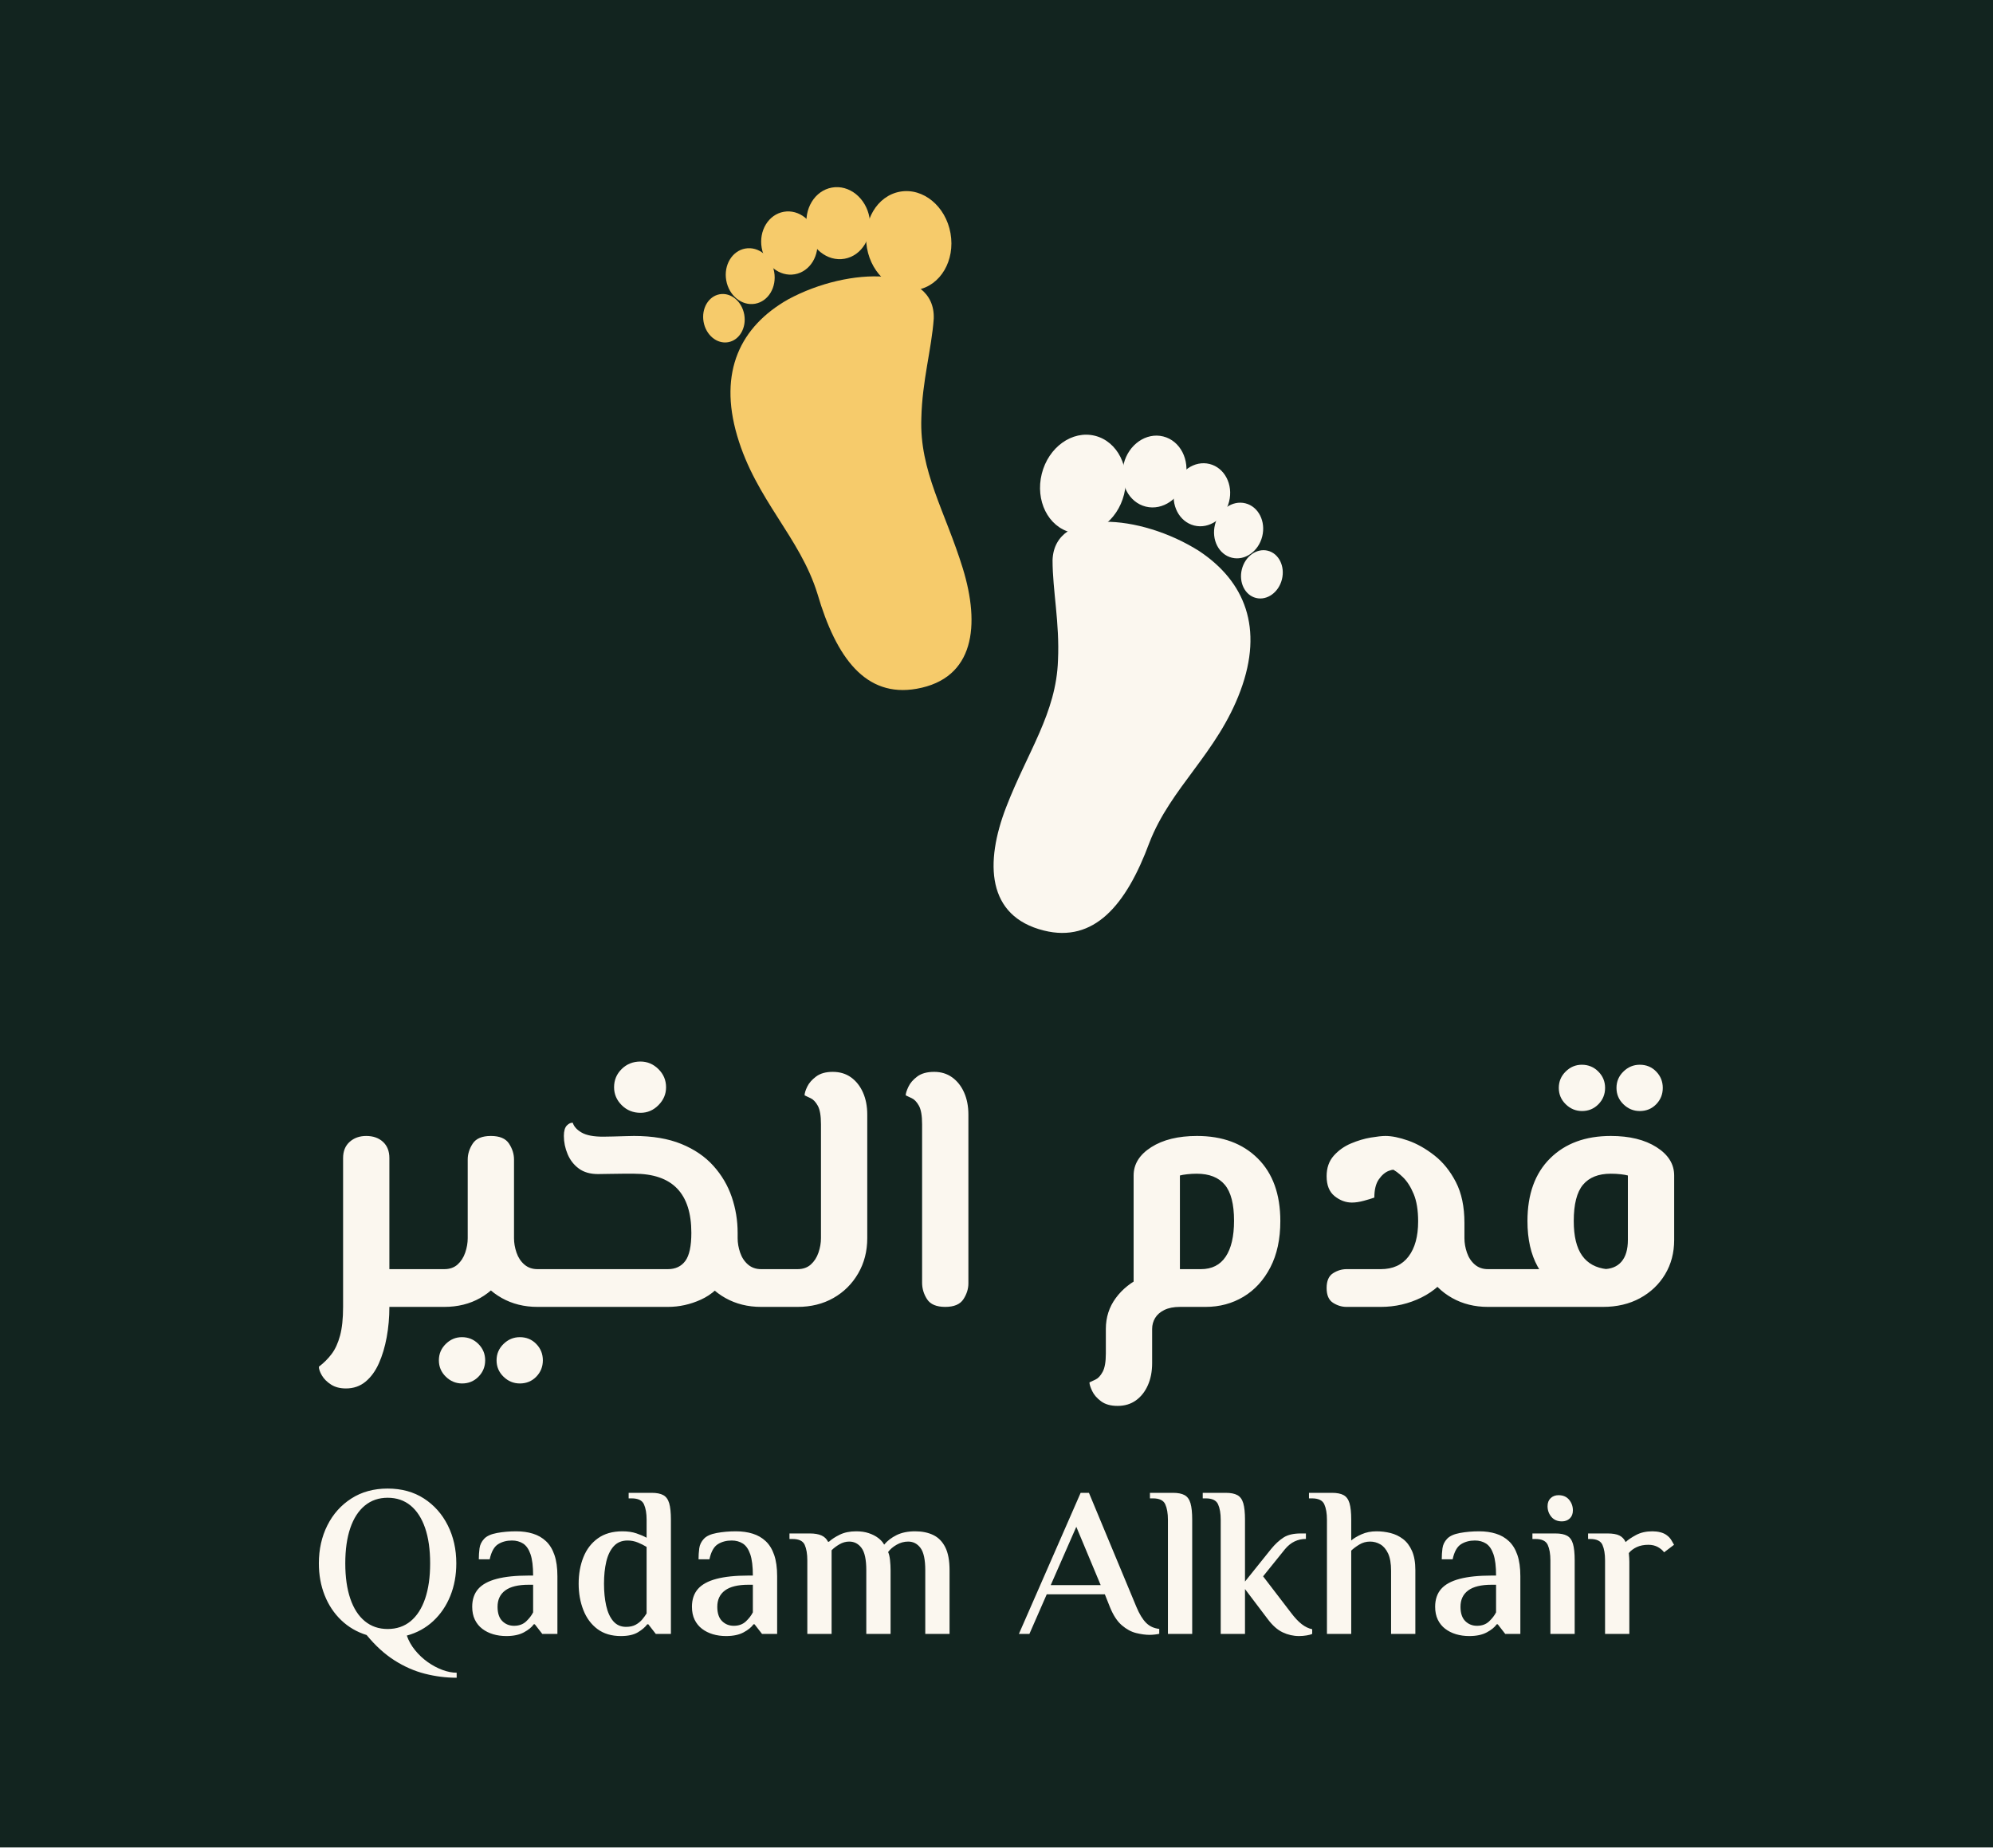
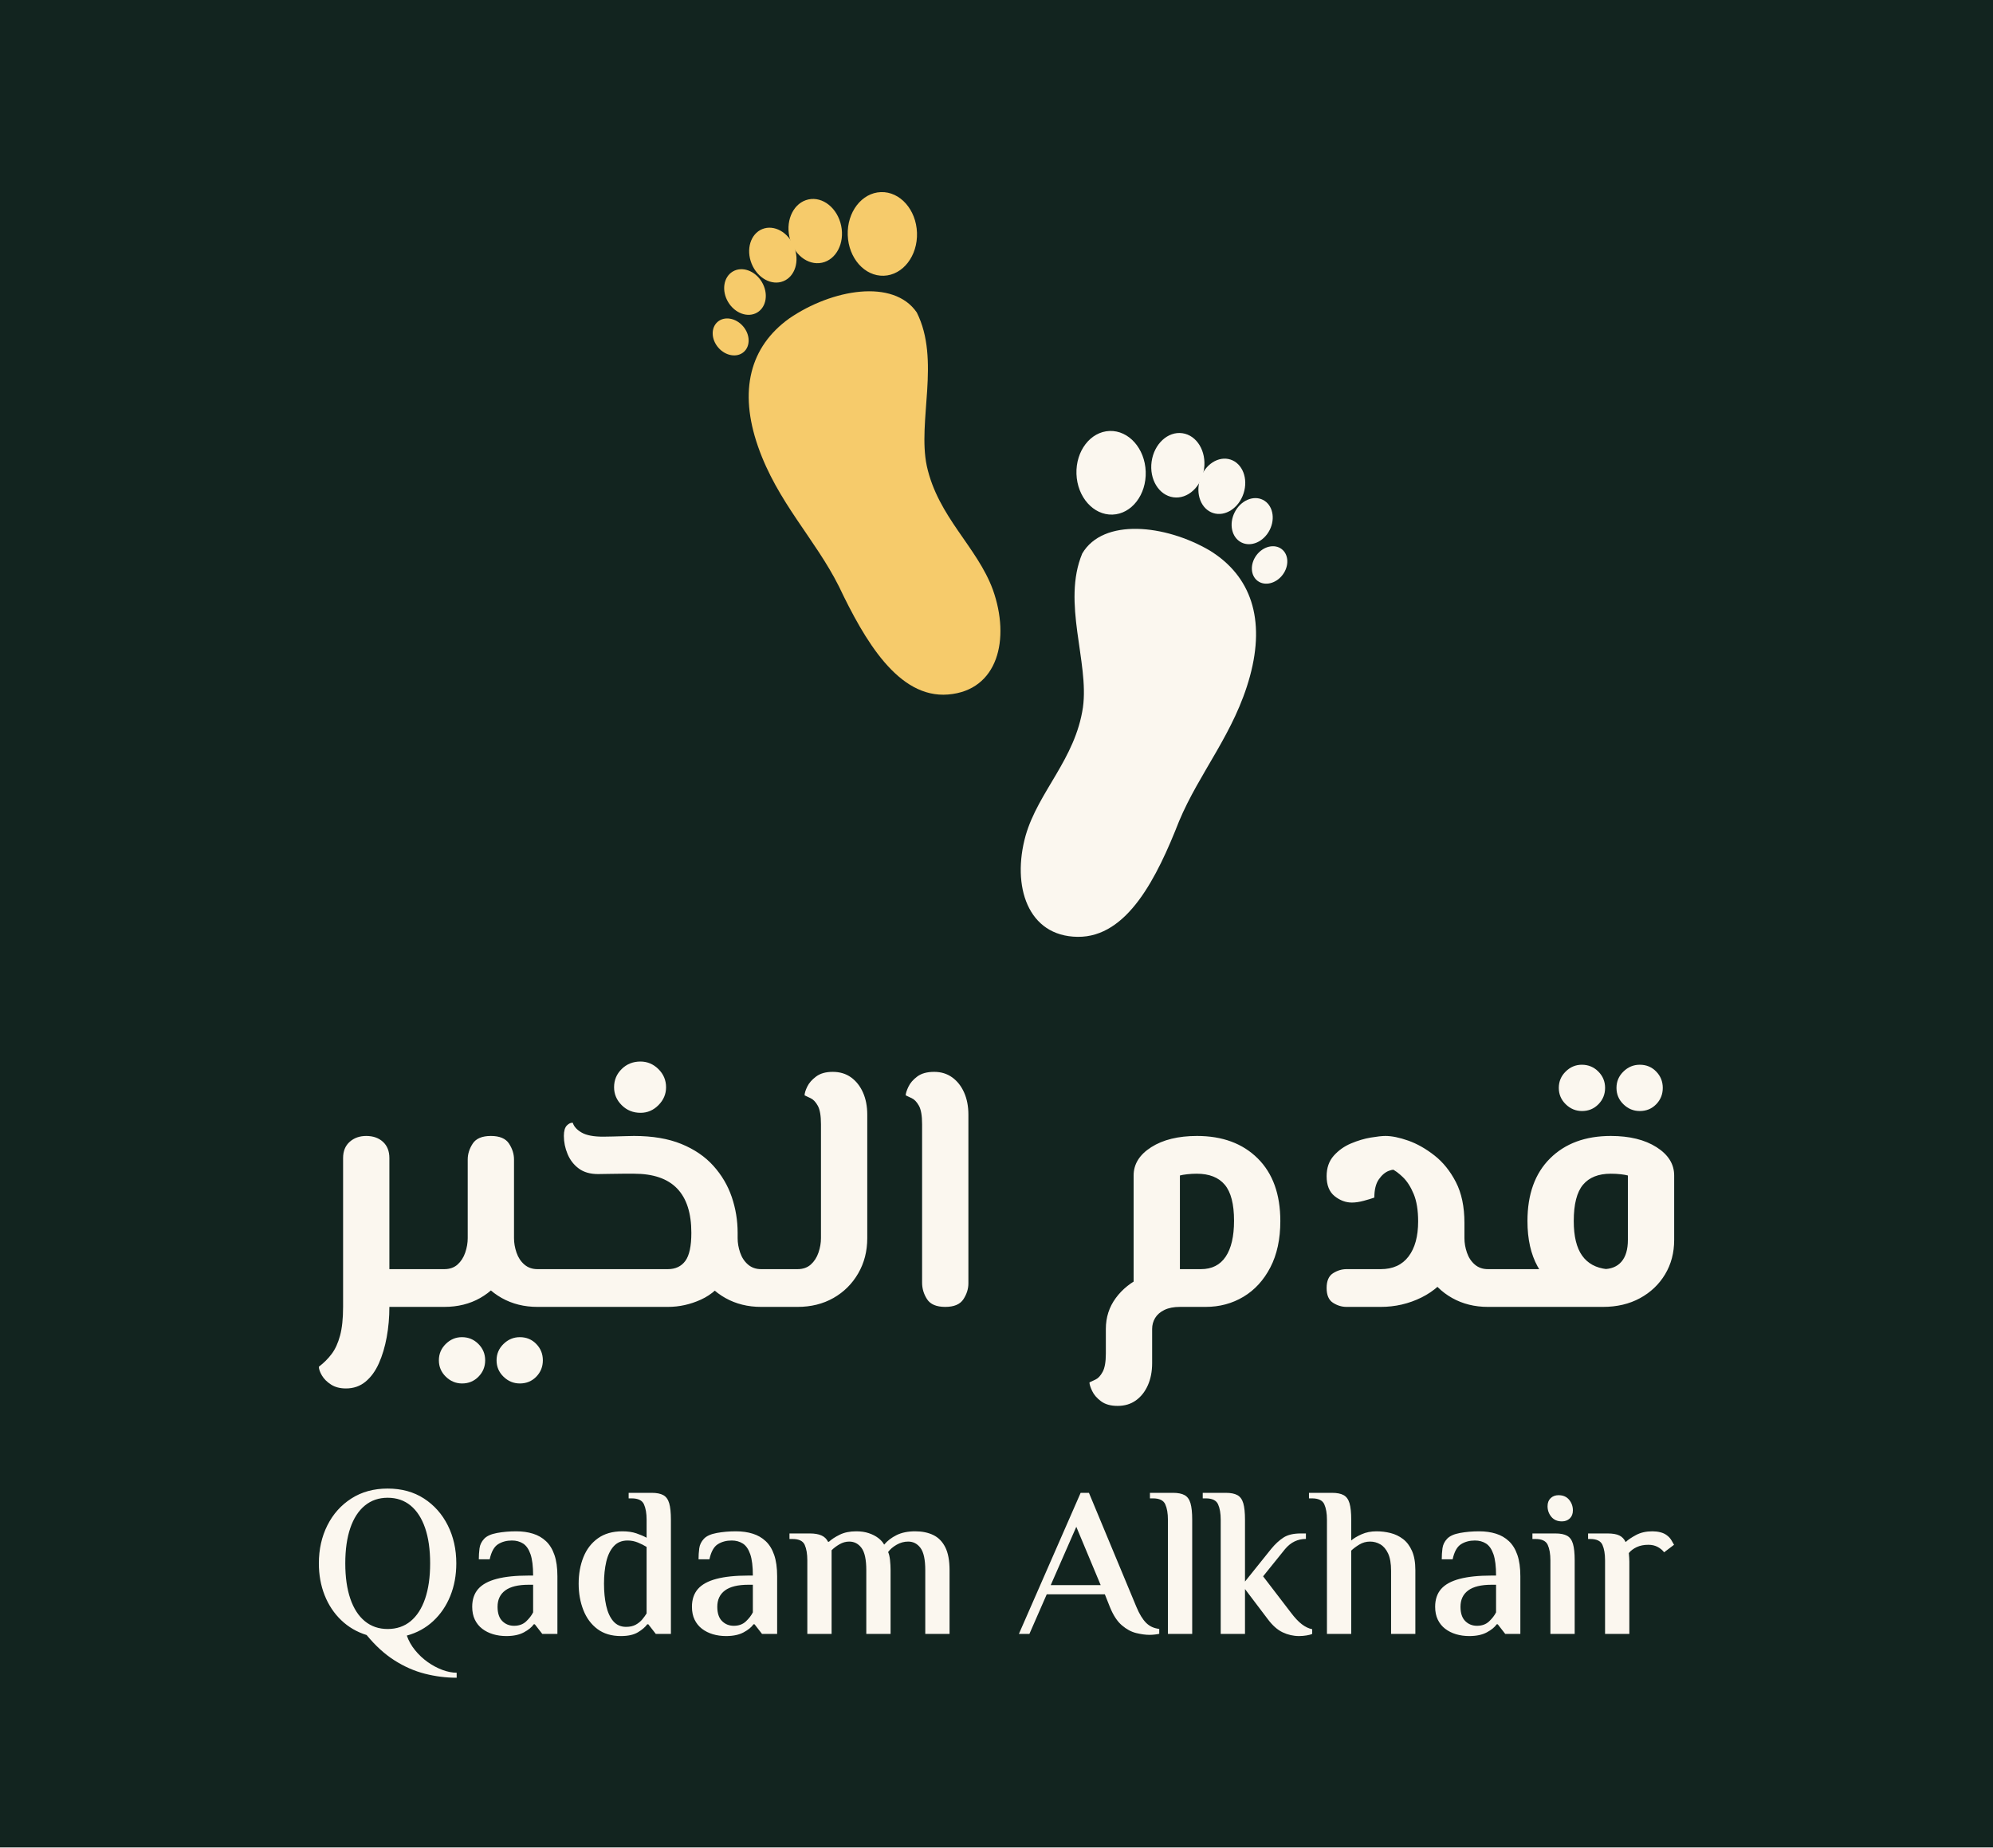
<svg xmlns="http://www.w3.org/2000/svg" viewBox="0 0 520 482" width="520" height="482" role="img">
  <rect width="520" height="482" fill="#12241F" />
-   <g transform="translate(137.06 21.82) scale(1.2338)">
-     <g transform="translate(200 0) scale(-1 1)">
-       <g transform="translate(76 128) rotate(-14) scale(0.78) scale(-1 1)">
-         <path d="M-24,-30 C-27,-44 -4,-48 14,-42 C28,-37 36,-26 34,-8 C32,10 22,22 20,38 C18,56 12,68 -2,68 C-18,68 -22,54 -20,38 C-18,22 -13,10 -16,-4 C-18,-14 -22,-22 -24,-30 Z" fill="#FBF7EF" />
-         <ellipse cx="-21" cy="-52" rx="11.5" ry="13.5" fill="#FBF7EF" />
-         <ellipse cx="-3" cy="-60" rx="8.6" ry="9.8" fill="#FBF7EF" />
-         <ellipse cx="11" cy="-57" rx="7.6" ry="8.6" fill="#FBF7EF" />
-         <ellipse cx="23" cy="-50" rx="6.6" ry="7.6" fill="#FBF7EF" />
-         <ellipse cx="32" cy="-40" rx="5.6" ry="6.6" fill="#FBF7EF" />
-       </g>
-       <g transform="translate(128 76) rotate(10) scale(0.78)">
-         <path d="M-24,-30 C-27,-44 -4,-48 14,-42 C28,-37 36,-26 34,-8 C32,10 22,22 20,38 C18,56 12,68 -2,68 C-18,68 -22,54 -20,38 C-18,22 -13,10 -16,-4 C-18,-14 -22,-22 -24,-30 Z" fill="#F6CB6B" />
-         <ellipse cx="-21" cy="-52" rx="11.5" ry="13.5" fill="#F6CB6B" />
-         <ellipse cx="-3" cy="-60" rx="8.6" ry="9.8" fill="#F6CB6B" />
-         <ellipse cx="11" cy="-57" rx="7.6" ry="8.6" fill="#F6CB6B" />
-         <ellipse cx="23" cy="-50" rx="6.6" ry="7.6" fill="#F6CB6B" />
-         <ellipse cx="32" cy="-40" rx="5.6" ry="6.6" fill="#F6CB6B" />
-       </g>
+   <g transform="translate(145.64 32.33) scale(1.1524)">
+     <g transform="translate(128 128) rotate(12) scale(0.74)">
+       <path d="M-21,-38 C-17,-50 2,-52 17,-47 C31,-42 38,-30 37,-12 C36,6 28,20 25,36 C22,54 17,74 2,77 C-13,80 -21,66 -20,50 C-19,36 -10,24 -11,8 C-12,-6 -24,-22 -21,-38 Z" fill="#FBF7EF" />
+       <ellipse cx="-17.5" cy="-64.0" rx="10.6" ry="12.8" transform="rotate(-14 -17.5 -64.0)" fill="#FBF7EF" />
+       <ellipse cx="2.0" cy="-70.5" rx="8.1" ry="9.9" transform="rotate(-4 2.0 -70.5)" fill="#FBF7EF" />
+       <ellipse cx="16.5" cy="-67.0" rx="7.0" ry="8.6" transform="rotate(6 16.5 -67.0)" fill="#FBF7EF" />
+       <ellipse cx="27.8" cy="-58.5" rx="6.0" ry="7.3" transform="rotate(15 27.8 -58.5)" fill="#FBF7EF" />
+       <ellipse cx="35.8" cy="-46.5" rx="5.0" ry="6.1" transform="rotate(25 35.8 -46.5)" fill="#FBF7EF" />
+     </g>
+     <g transform="translate(74 74) rotate(-16) scale(0.74) scale(-1 1)">
+       <path d="M-21,-38 C-17,-50 2,-52 17,-47 C31,-42 38,-30 37,-12 C36,6 28,20 25,36 C22,54 17,74 2,77 C-13,80 -21,66 -20,50 C-19,36 -10,24 -11,8 C-12,-6 -24,-22 -21,-38 Z" fill="#F6CB6B" />
+       <ellipse cx="-17.5" cy="-64.0" rx="10.6" ry="12.8" transform="rotate(-14 -17.5 -64.0)" fill="#F6CB6B" />
+       <ellipse cx="2.0" cy="-70.5" rx="8.1" ry="9.9" transform="rotate(-4 2.0 -70.5)" fill="#F6CB6B" />
+       <ellipse cx="16.5" cy="-67.0" rx="7.0" ry="8.6" transform="rotate(6 16.5 -67.0)" fill="#F6CB6B" />
+       <ellipse cx="27.8" cy="-58.5" rx="6.0" ry="7.3" transform="rotate(15 27.8 -58.5)" fill="#F6CB6B" />
+       <ellipse cx="35.8" cy="-46.5" rx="5.0" ry="6.1" transform="rotate(25 35.8 -46.5)" fill="#F6CB6B" />
    </g>
  </g>
  <g transform="translate(81.34 340.97) scale(0.9291)">
    <path d="M21.80 0.00V-10.60H32.10V0.00Z M9.60 22.90Q7.10 22.90 5.40 21.80Q3.70 20.70 2.85 19.25Q2.00 17.80 2.00 16.80Q4.10 15.20 5.60 13.20Q7.10 11.20 7.95 8.05Q8.80 4.90 8.80 0.00V-41.80Q8.80 -44.70 10.65 -46.35Q12.50 -48.00 15.30 -48.00Q18.20 -48.00 20.00 -46.35Q21.80 -44.70 21.80 -41.80V0.00Q21.80 4.40 21.05 8.50Q20.30 12.60 18.85 15.85Q17.40 19.10 15.10 21.00Q12.80 22.90 9.60 22.90Z M32.10 0.00V-10.60Q33.20 -10.60 33.65 -9.15Q34.10 -7.70 34.10 -5.30Q34.10 -2.90 33.65 -1.45Q33.20 0.00 32.10 0.00Z M32.10 0.00V-10.60H37.20Q39.50 -10.60 40.95 -11.90Q42.40 -13.20 43.10 -15.25Q43.80 -17.30 43.80 -19.30V-41.40Q43.80 -43.70 45.20 -45.85Q46.60 -48.00 50.30 -48.00Q54.00 -48.00 55.40 -45.85Q56.80 -43.70 56.80 -41.40V-19.30Q56.80 -13.80 54.25 -9.40Q51.70 -5.00 47.30 -2.50Q42.90 0.00 37.20 0.00Z M63.40 0.00Q57.80 0.00 53.35 -2.50Q48.90 -5.00 46.35 -9.40Q43.80 -13.80 43.80 -19.30H56.80Q56.80 -17.30 57.50 -15.25Q58.20 -13.20 59.70 -11.90Q61.20 -10.60 63.40 -10.60H68.50V0.00Z M68.50 0.00V-10.60Q69.60 -10.60 70.05 -9.15Q70.50 -7.70 70.50 -5.30Q70.50 -2.90 70.05 -1.45Q69.60 0.00 68.50 0.00Z M32.10 0.00Q31.10 0.00 30.60 -1.45Q30.10 -2.90 30.10 -5.30Q30.10 -7.70 30.60 -9.15Q31.10 -10.60 32.10 -10.60Z M58.44 21.50Q55.80 21.50 53.85 19.60Q51.90 17.70 51.90 15.00Q51.90 12.31 53.85 10.41Q55.80 8.50 58.44 8.50Q61.20 8.50 63.05 10.41Q64.90 12.31 64.90 15.00Q64.90 17.70 63.05 19.60Q61.20 21.50 58.44 21.50Z M42.22 21.50Q39.60 21.50 37.65 19.60Q35.70 17.70 35.70 15.00Q35.70 12.31 37.63 10.41Q39.56 8.50 42.17 8.50Q44.90 8.50 46.80 10.41Q48.70 12.31 48.70 15.00Q48.70 17.70 46.82 19.60Q44.95 21.50 42.22 21.50Z M126.20 0.00Q120.60 0.00 116.15 -2.50Q111.70 -5.00 109.15 -9.40Q106.60 -13.80 106.60 -19.30V-20.90H119.60V-19.30Q119.60 -17.30 120.30 -15.25Q121.00 -13.20 122.50 -11.90Q124.00 -10.60 126.20 -10.60H131.30V0.00Z M68.50 0.00V-10.60H100.00Q103.20 -10.60 104.90 -12.90Q106.60 -15.20 106.60 -20.80Q106.60 -29.10 102.60 -33.25Q98.60 -37.40 90.50 -37.40Q89.30 -37.40 87.40 -37.40Q85.50 -37.40 83.60 -37.35Q81.70 -37.30 80.40 -37.30Q77.10 -37.30 75.00 -38.85Q72.90 -40.40 71.85 -42.90Q70.80 -45.40 70.80 -48.00Q70.80 -50.10 71.65 -50.95Q72.50 -51.80 73.30 -51.70Q73.80 -50.10 75.80 -48.95Q77.80 -47.80 81.80 -47.80Q82.80 -47.80 84.60 -47.85Q86.40 -47.90 88.15 -47.95Q89.90 -48.00 90.50 -48.00Q98.30 -48.00 103.80 -45.75Q109.30 -43.50 112.80 -39.60Q116.30 -35.70 117.95 -30.85Q119.60 -26.00 119.60 -20.80Q119.60 -13.30 116.70 -8.70Q113.80 -4.10 109.30 -2.05Q104.80 0.00 100.00 0.00Z M68.50 0.00Q67.50 0.00 67.00 -1.45Q66.50 -2.90 66.50 -5.30Q66.50 -7.70 67.00 -9.15Q67.50 -10.60 68.50 -10.60Z M131.30 0.00V-10.60Q132.40 -10.60 132.85 -9.15Q133.30 -7.70 133.30 -5.30Q133.30 -2.90 132.85 -1.45Q132.40 0.00 131.30 0.00Z M92.34 -54.50Q89.20 -54.50 87.05 -56.64Q84.90 -58.78 84.90 -61.68Q84.90 -64.70 87.04 -66.80Q89.17 -68.90 92.31 -68.90Q95.20 -68.90 97.35 -66.78Q99.50 -64.66 99.50 -61.67Q99.50 -58.80 97.36 -56.65Q95.23 -54.50 92.34 -54.50Z M131.30 0.00V-10.60H136.40Q138.70 -10.60 140.15 -11.90Q141.60 -13.20 142.30 -15.25Q143.00 -17.30 143.00 -19.30V-51.30Q143.00 -54.90 142.10 -56.50Q141.20 -58.10 140.10 -58.60Q139.00 -59.10 138.40 -59.40Q138.40 -60.30 139.15 -61.85Q139.90 -63.40 141.65 -64.70Q143.40 -66.00 146.30 -66.00Q149.30 -66.00 151.45 -64.45Q153.60 -62.90 154.80 -60.20Q156.00 -57.50 156.00 -54.00V-19.30Q156.00 -13.80 153.45 -9.40Q150.90 -5.00 146.50 -2.50Q142.10 0.00 136.40 0.00Z M131.30 0.00Q130.30 0.00 129.80 -1.45Q129.30 -2.90 129.30 -5.30Q129.30 -7.70 129.80 -9.15Q130.30 -10.60 131.30 -10.60Z M177.90 0.00Q174.20 0.00 172.80 -2.15Q171.40 -4.30 171.40 -6.80V-51.30Q171.40 -54.90 170.50 -56.50Q169.60 -58.10 168.50 -58.60Q167.40 -59.10 166.80 -59.40Q166.80 -60.20 167.55 -61.80Q168.30 -63.40 170.05 -64.70Q171.80 -66.00 174.80 -66.00Q177.70 -66.00 179.85 -64.45Q182.00 -62.90 183.20 -60.20Q184.40 -57.50 184.40 -54.00V-6.60Q184.40 -4.30 183.00 -2.15Q181.60 0.00 177.90 0.00Z M226.30 27.80Q223.40 27.80 221.65 26.50Q219.90 25.20 219.15 23.60Q218.40 22.00 218.40 21.20Q219.00 20.90 220.10 20.40Q221.20 19.90 222.10 18.25Q223.00 16.60 223.00 13.10V6.20Q223.00 1.30 225.80 -2.50Q228.60 -6.30 233.30 -8.45Q238.00 -10.60 243.80 -10.60H249.70Q254.30 -10.60 256.65 -14.10Q259.00 -17.60 259.00 -24.20Q259.00 -31.20 256.40 -34.30Q253.80 -37.40 248.50 -37.40Q247.20 -37.40 245.85 -37.25Q244.50 -37.10 243.80 -36.90V0.00H230.80V-36.90Q230.80 -41.70 235.75 -44.85Q240.70 -48.00 248.60 -48.00Q259.30 -48.00 265.65 -41.70Q272.00 -35.40 272.00 -24.10Q272.00 -16.50 269.20 -11.10Q266.40 -5.70 261.65 -2.85Q256.90 0.00 251.00 0.00H243.80Q241.20 0.00 239.45 0.85Q237.70 1.70 236.85 3.10Q236.00 4.50 236.00 6.20V15.80Q236.00 19.30 234.80 22.00Q233.60 24.70 231.45 26.25Q229.30 27.80 226.30 27.80Z M330.30 0.00Q324.70 0.00 320.25 -2.50Q315.80 -5.00 313.25 -9.40Q310.70 -13.80 310.70 -19.30V-23.70H323.70V-19.30Q323.70 -17.30 324.40 -15.25Q325.10 -13.20 326.60 -11.90Q328.10 -10.60 330.30 -10.60H335.40V0.00Z M290.60 0.00Q288.60 0.00 286.80 -1.15Q285.00 -2.30 285.00 -5.30Q285.00 -8.30 286.80 -9.45Q288.60 -10.60 290.60 -10.60H300.20Q305.30 -10.60 308.00 -14.15Q310.70 -17.70 310.70 -24.00Q310.70 -28.70 309.45 -31.70Q308.20 -34.70 306.45 -36.40Q304.70 -38.10 303.20 -38.80L305.00 -38.40Q304.00 -38.80 302.45 -38.20Q300.90 -37.60 299.65 -35.80Q298.40 -34.00 298.40 -30.70Q297.30 -30.30 295.45 -29.80Q293.60 -29.30 292.10 -29.30Q289.50 -29.30 287.25 -31.10Q285.00 -32.90 285.00 -36.70Q285.00 -40.20 287.00 -42.45Q289.00 -44.70 291.85 -45.90Q294.70 -47.10 297.40 -47.55Q300.10 -48.00 301.50 -48.00Q304.20 -48.00 307.90 -46.70Q311.60 -45.40 315.25 -42.55Q318.90 -39.70 321.30 -35.05Q323.70 -30.40 323.70 -23.60Q323.70 -15.80 320.35 -10.55Q317.00 -5.30 311.65 -2.65Q306.30 0.00 300.20 0.00Z M335.40 0.00V-10.60Q336.50 -10.60 336.95 -9.15Q337.40 -7.70 337.40 -5.30Q337.40 -2.90 336.95 -1.45Q336.50 0.00 335.40 0.00Z M335.40 0.00V-10.60H362.60Q366.00 -10.60 367.80 -12.70Q369.60 -14.80 369.60 -18.80V-36.90Q368.90 -37.10 367.60 -37.25Q366.30 -37.40 364.80 -37.40Q359.60 -37.40 357.00 -34.30Q354.40 -31.20 354.40 -24.10Q354.40 -17.70 356.75 -14.40Q359.10 -11.10 363.70 -10.60L362.40 -0.10Q356.60 -0.70 351.85 -3.45Q347.10 -6.20 344.25 -11.35Q341.40 -16.50 341.40 -24.10Q341.40 -35.40 347.75 -41.70Q354.10 -48.00 364.80 -48.00Q372.70 -48.00 377.65 -44.85Q382.60 -41.70 382.60 -36.90V-18.80Q382.60 -13.40 380.05 -9.15Q377.50 -4.90 373.00 -2.45Q368.50 0.00 362.60 0.00Z M335.40 0.00Q334.40 0.00 333.90 -1.45Q333.40 -2.90 333.40 -5.30Q333.40 -7.70 333.90 -9.15Q334.40 -10.60 335.40 -10.60Z M372.94 -55.00Q370.30 -55.00 368.35 -56.90Q366.40 -58.80 366.40 -61.50Q366.40 -64.19 368.35 -66.09Q370.30 -68.00 372.94 -68.00Q375.70 -68.00 377.55 -66.09Q379.40 -64.19 379.40 -61.50Q379.40 -58.80 377.55 -56.90Q375.70 -55.00 372.94 -55.00Z M356.72 -55.00Q354.10 -55.00 352.15 -56.90Q350.20 -58.80 350.20 -61.50Q350.20 -64.19 352.13 -66.09Q354.06 -68.00 356.67 -68.00Q359.40 -68.00 361.30 -66.09Q363.20 -64.19 363.20 -61.50Q363.20 -58.80 361.32 -56.90Q359.45 -55.00 356.72 -55.00Z" fill="#FBF7EF" />
  </g>
  <g transform="translate(80.87 426.29) scale(0.5577)">
    <path d="M68.64 20.50Q61.17 20.50 53.80 18.63Q46.44 16.76 39.55 12.38Q32.66 8.00 26.52 0.52Q19.66 -1.60 14.63 -6.42Q9.59 -11.24 6.88 -18.07Q4.17 -24.90 4.17 -33.00Q4.17 -42.86 8.15 -50.78Q12.12 -58.70 19.37 -63.35Q26.61 -68.00 36.35 -68.00Q46.14 -68.00 53.33 -63.35Q60.52 -58.70 64.49 -50.78Q68.47 -42.86 68.47 -33.00Q68.47 -24.70 65.66 -17.76Q62.85 -10.82 57.66 -6.00Q52.48 -1.18 45.32 0.78Q46.58 4.42 49.17 7.61Q51.76 10.80 55.07 13.15Q58.38 15.50 61.94 16.83Q65.50 18.15 68.64 18.15Z M36.35 -2.30Q42.65 -2.30 47.09 -5.95Q51.52 -9.60 53.88 -16.49Q56.23 -23.38 56.23 -33.00Q56.23 -42.68 53.88 -49.54Q51.52 -56.40 47.09 -60.05Q42.65 -63.70 36.35 -63.70Q30.14 -63.70 25.69 -60.05Q21.23 -56.40 18.88 -49.54Q16.53 -42.68 16.53 -33.00Q16.53 -23.38 18.88 -16.49Q21.23 -9.60 25.69 -5.95Q30.14 -2.30 36.35 -2.30Z M91.89 1.00Q88.55 1.00 85.68 0.14Q82.82 -0.71 80.61 -2.40Q78.40 -4.09 77.15 -6.67Q75.91 -9.25 75.91 -12.70Q75.91 -17.79 78.69 -21.00Q81.48 -24.20 87.36 -25.75Q93.23 -27.30 102.30 -27.30H104.41Q104.41 -33.70 103.19 -37.27Q101.96 -40.83 99.73 -42.27Q97.50 -43.70 94.50 -43.70Q90.77 -43.70 88.01 -41.96Q85.25 -40.22 84.09 -34.91H79.00Q79.00 -37.51 79.33 -40.03Q79.66 -42.54 81.50 -44.50Q83.34 -46.46 87.55 -47.23Q91.76 -48.00 96.50 -48.00Q100.79 -48.00 104.32 -46.90Q107.85 -45.81 110.42 -43.39Q112.99 -40.98 114.38 -36.95Q115.77 -32.91 115.77 -27.00V0.00H108.70L105.20 -4.50H104.70Q103.32 -2.48 100.10 -0.74Q96.88 1.00 91.89 1.00Z M95.50 -3.80Q98.96 -3.80 101.14 -5.85Q103.32 -7.91 104.41 -10.09V-23.00H102.30Q94.97 -23.00 91.37 -20.34Q87.77 -17.68 87.77 -12.70Q87.77 -8.22 89.99 -6.01Q92.21 -3.80 95.50 -3.80Z M145.48 1.00Q138.89 1.00 134.51 -2.27Q130.12 -5.54 127.92 -11.14Q125.71 -16.74 125.71 -23.50Q125.71 -30.36 127.94 -35.91Q130.16 -41.46 134.72 -44.73Q139.27 -48.00 146.19 -48.00Q149.91 -48.00 152.71 -47.05Q155.50 -46.10 157.50 -45.00V-53.41Q157.50 -57.91 156.25 -60.66Q155.00 -63.41 150.50 -63.41H149.10V-66.00H159.87Q163.37 -66.00 165.32 -64.92Q167.27 -63.85 168.07 -61.13Q168.87 -58.41 168.87 -53.41V0.00H161.80L158.30 -4.50H157.80Q156.38 -2.54 153.45 -0.77Q150.52 1.00 145.48 1.00Z M147.89 -3.30Q150.58 -3.30 152.42 -4.31Q154.26 -5.33 155.48 -6.80Q156.70 -8.27 157.50 -9.59V-40.70Q155.74 -41.80 153.43 -42.75Q151.13 -43.70 148.60 -43.70Q144.57 -43.70 142.14 -41.04Q139.72 -38.38 138.64 -33.84Q137.57 -29.30 137.57 -23.50Q137.57 -17.80 138.59 -13.21Q139.62 -8.62 141.90 -5.96Q144.19 -3.30 147.89 -3.30Z M194.69 1.00Q191.35 1.00 188.48 0.14Q185.62 -0.71 183.41 -2.40Q181.20 -4.09 179.95 -6.67Q178.71 -9.25 178.71 -12.70Q178.71 -17.79 181.49 -21.00Q184.28 -24.20 190.16 -25.75Q196.03 -27.30 205.10 -27.30H207.21Q207.21 -33.70 205.99 -37.27Q204.76 -40.83 202.53 -42.27Q200.30 -43.70 197.30 -43.70Q193.57 -43.70 190.81 -41.96Q188.05 -40.22 186.89 -34.91H181.80Q181.80 -37.51 182.13 -40.03Q182.46 -42.54 184.30 -44.50Q186.14 -46.46 190.35 -47.23Q194.56 -48.00 199.30 -48.00Q203.59 -48.00 207.12 -46.90Q210.65 -45.81 213.22 -43.39Q215.79 -40.98 217.18 -36.95Q218.57 -32.91 218.57 -27.00V0.00H211.50L208.00 -4.50H207.50Q206.12 -2.48 202.90 -0.74Q199.68 1.00 194.69 1.00Z M198.30 -3.80Q201.76 -3.80 203.94 -5.85Q206.12 -7.91 207.21 -10.09V-23.00H205.10Q197.77 -23.00 194.17 -20.34Q190.57 -17.68 190.57 -12.70Q190.57 -8.22 192.79 -6.01Q195.01 -3.80 198.30 -3.80Z M232.69 0.00V-34.41Q232.69 -38.91 231.47 -41.66Q230.25 -44.41 225.75 -44.41H224.34V-47.00H233.87Q237.20 -47.00 239.29 -46.07Q241.39 -45.14 242.37 -43.12H242.81Q244.65 -44.84 247.86 -46.42Q251.07 -48.00 255.57 -48.00Q258.88 -48.00 261.45 -47.13Q264.03 -46.27 265.88 -44.86Q267.73 -43.45 268.63 -41.77Q270.88 -44.46 274.45 -46.23Q278.02 -48.00 283.16 -48.00Q288.02 -48.00 291.62 -46.26Q295.21 -44.53 297.22 -40.56Q299.23 -36.59 299.23 -29.76V0.00H287.87V-29.82Q287.87 -37.20 285.65 -40.20Q283.43 -43.20 279.87 -43.20Q277.03 -43.20 274.43 -41.70Q271.83 -40.19 270.49 -38.30Q271.12 -36.96 271.38 -34.56Q271.64 -32.15 271.64 -29.76V0.00H260.28V-29.82Q260.28 -37.20 258.06 -40.20Q255.84 -43.20 252.28 -43.20Q249.93 -43.20 247.73 -41.93Q245.53 -40.65 244.05 -39.14V0.00Z M392.85 0.44Q390.00 0.44 386.54 -0.41Q383.07 -1.26 379.83 -4.04Q376.58 -6.82 374.26 -12.56L371.88 -18.53H344.70L336.59 0.00H331.67L360.56 -66.00H364.44L386.68 -12.56Q388.73 -7.67 391.16 -5.21Q393.60 -2.75 397.33 -2.35V-0.06Q396.53 0.14 395.24 0.29Q393.95 0.44 392.85 0.44Z M346.56 -22.82H369.94L358.53 -50.11Z M401.39 0.00V-53.41Q401.39 -57.91 400.14 -60.66Q398.89 -63.41 394.39 -63.41H392.98V-66.00H403.75Q407.25 -66.00 409.20 -64.92Q411.15 -63.85 411.95 -61.13Q412.75 -58.41 412.75 -53.41V0.00Z M462.77 1.00Q458.74 1.00 455.06 -0.75Q451.38 -2.50 448.04 -7.00L437.45 -20.99V0.00H426.09V-53.41Q426.09 -57.91 424.84 -60.66Q423.59 -63.41 419.09 -63.41H417.68V-66.00H428.45Q431.95 -66.00 433.90 -64.92Q435.85 -63.85 436.65 -61.13Q437.45 -58.41 437.45 -53.41V-24.50L449.72 -39.79Q452.49 -43.16 455.45 -45.08Q458.41 -47.00 463.54 -47.00H465.95V-44.44Q463.12 -44.44 460.68 -43.28Q458.23 -42.12 456.16 -39.65L445.92 -26.94L458.90 -10.00Q461.62 -6.38 464.02 -4.54Q466.42 -2.70 468.89 -2.20V0.00Q468.09 0.40 466.30 0.70Q464.51 1.00 462.77 1.00Z M475.79 0.00V-53.41Q475.79 -57.91 474.54 -60.66Q473.29 -63.41 468.79 -63.41H467.38V-66.00H478.15Q481.65 -66.00 483.60 -64.92Q485.55 -63.85 486.35 -61.13Q487.15 -58.41 487.15 -53.41V-43.71Q488.93 -45.25 492.03 -46.63Q495.12 -48.00 498.97 -48.00Q502.29 -48.00 505.52 -47.20Q508.74 -46.40 511.38 -44.39Q514.02 -42.38 515.58 -38.83Q517.15 -35.28 517.15 -29.82V0.00H505.79V-29.53Q505.79 -34.65 504.40 -37.63Q503.00 -40.60 500.77 -41.90Q498.54 -43.20 495.97 -43.20Q493.21 -43.20 490.89 -41.78Q488.58 -40.36 487.15 -38.97V0.00Z M542.39 1.00Q539.05 1.00 536.18 0.14Q533.32 -0.71 531.11 -2.40Q528.90 -4.09 527.65 -6.67Q526.41 -9.25 526.41 -12.70Q526.41 -17.79 529.19 -21.00Q531.98 -24.20 537.86 -25.75Q543.73 -27.30 552.80 -27.30H554.91Q554.91 -33.70 553.69 -37.27Q552.46 -40.83 550.23 -42.27Q548.00 -43.70 545.00 -43.70Q541.27 -43.70 538.51 -41.96Q535.75 -40.22 534.59 -34.91H529.50Q529.50 -37.51 529.83 -40.03Q530.16 -42.54 532.00 -44.50Q533.84 -46.46 538.05 -47.23Q542.26 -48.00 547.00 -48.00Q551.29 -48.00 554.82 -46.90Q558.35 -45.81 560.92 -43.39Q563.49 -40.98 564.88 -36.95Q566.27 -32.91 566.27 -27.00V0.00H559.20L555.70 -4.50H555.20Q553.82 -2.48 550.60 -0.74Q547.38 1.00 542.39 1.00Z M546.00 -3.80Q549.46 -3.80 551.64 -5.85Q553.82 -7.91 554.91 -10.09V-23.00H552.80Q545.47 -23.00 541.87 -20.34Q538.27 -17.68 538.27 -12.70Q538.27 -8.22 540.49 -6.01Q542.71 -3.80 546.00 -3.80Z M580.33 0.00V-34.41Q580.33 -38.91 579.08 -41.66Q577.83 -44.41 573.33 -44.41H571.92V-47.00H582.69Q586.19 -47.00 588.14 -45.92Q590.09 -44.85 590.89 -42.13Q591.69 -39.41 591.69 -34.41V0.00Z M585.72 -52.65Q582.54 -52.65 580.77 -54.78Q579.00 -56.92 579.00 -59.75Q579.00 -62.15 580.46 -63.53Q581.91 -64.90 584.13 -64.90Q587.32 -64.90 589.08 -62.77Q590.85 -60.63 590.85 -57.80Q590.85 -55.40 589.40 -54.02Q587.94 -52.65 585.72 -52.65Z M605.90 0.00V-34.41Q605.90 -38.91 604.68 -41.66Q603.46 -44.41 598.96 -44.41H597.96V-47.00H607.08Q610.64 -47.00 612.59 -46.05Q614.54 -45.10 615.52 -42.97Q617.28 -44.61 620.47 -46.31Q623.66 -48.00 628.08 -48.00Q629.99 -48.00 631.75 -47.56Q633.51 -47.12 634.73 -46.20Q636.18 -45.17 637.01 -43.71Q637.84 -42.26 638.17 -41.70L633.52 -38.17Q632.54 -39.56 630.63 -40.63Q628.71 -41.70 626.17 -41.70Q623.05 -41.70 620.73 -40.62Q618.41 -39.54 617.02 -37.83Q617.14 -36.56 617.20 -35.52Q617.26 -34.48 617.26 -33.76V0.00Z" fill="#FBF7EF" />
  </g>
</svg>
